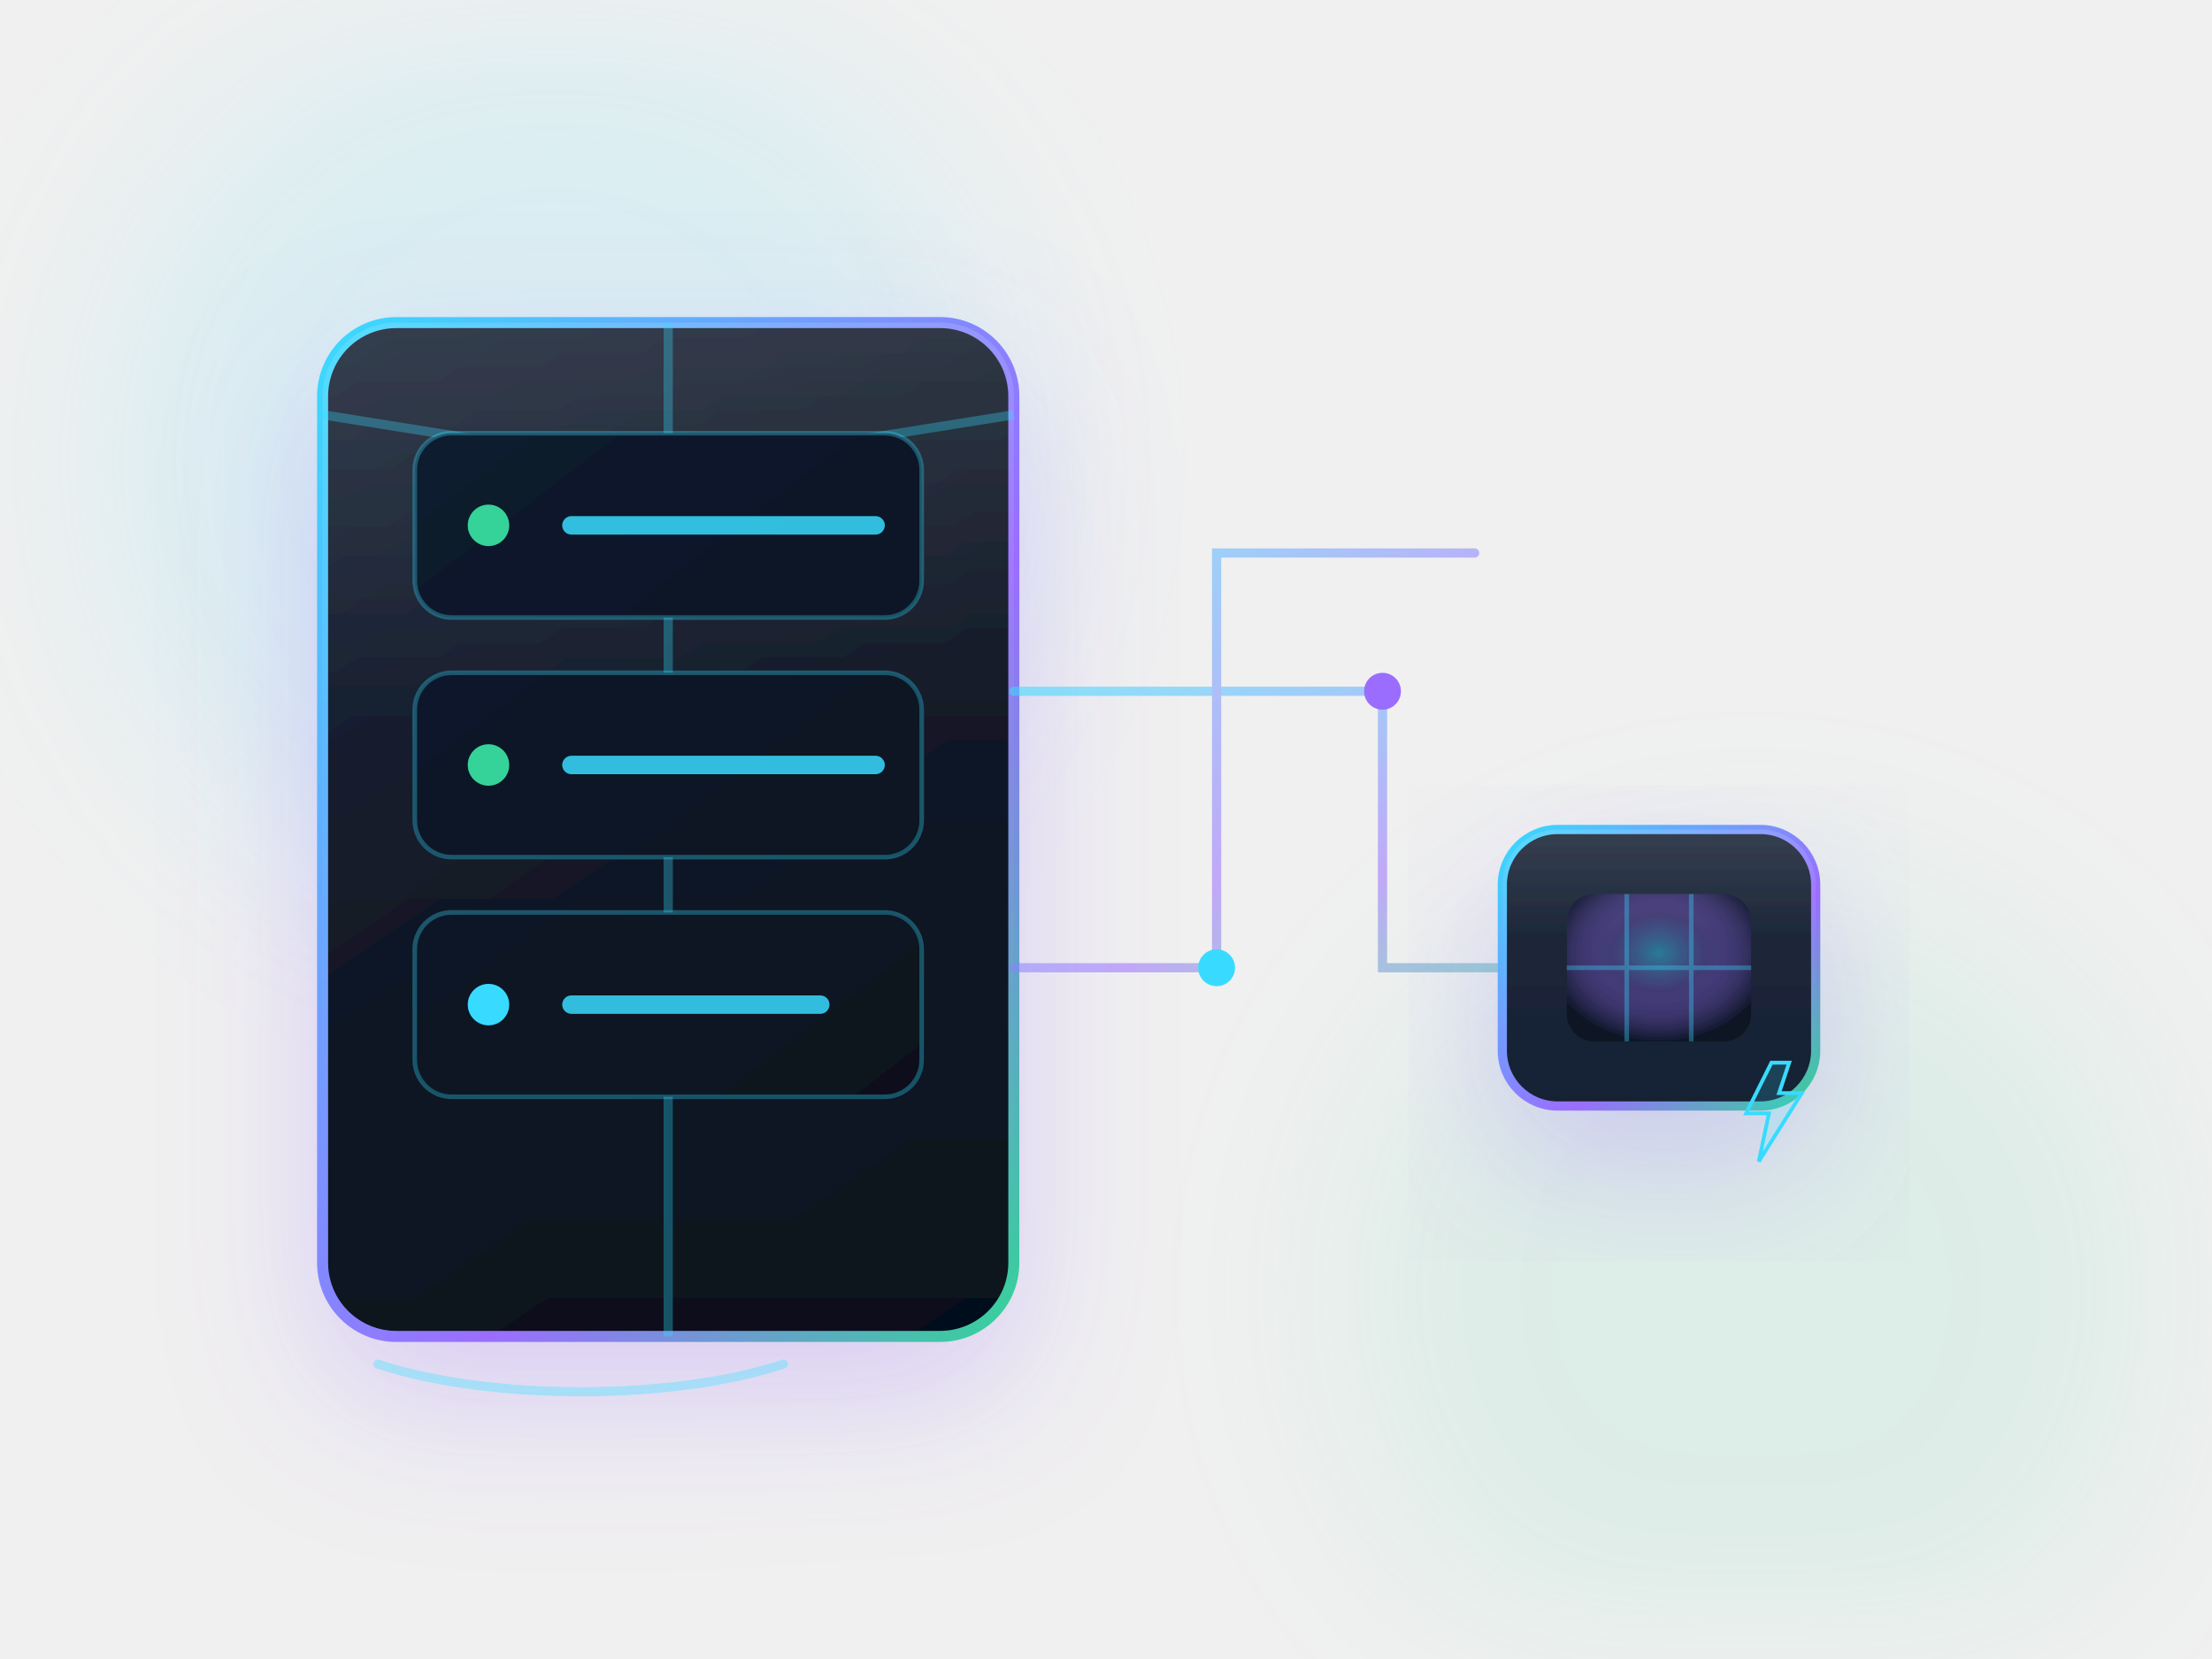
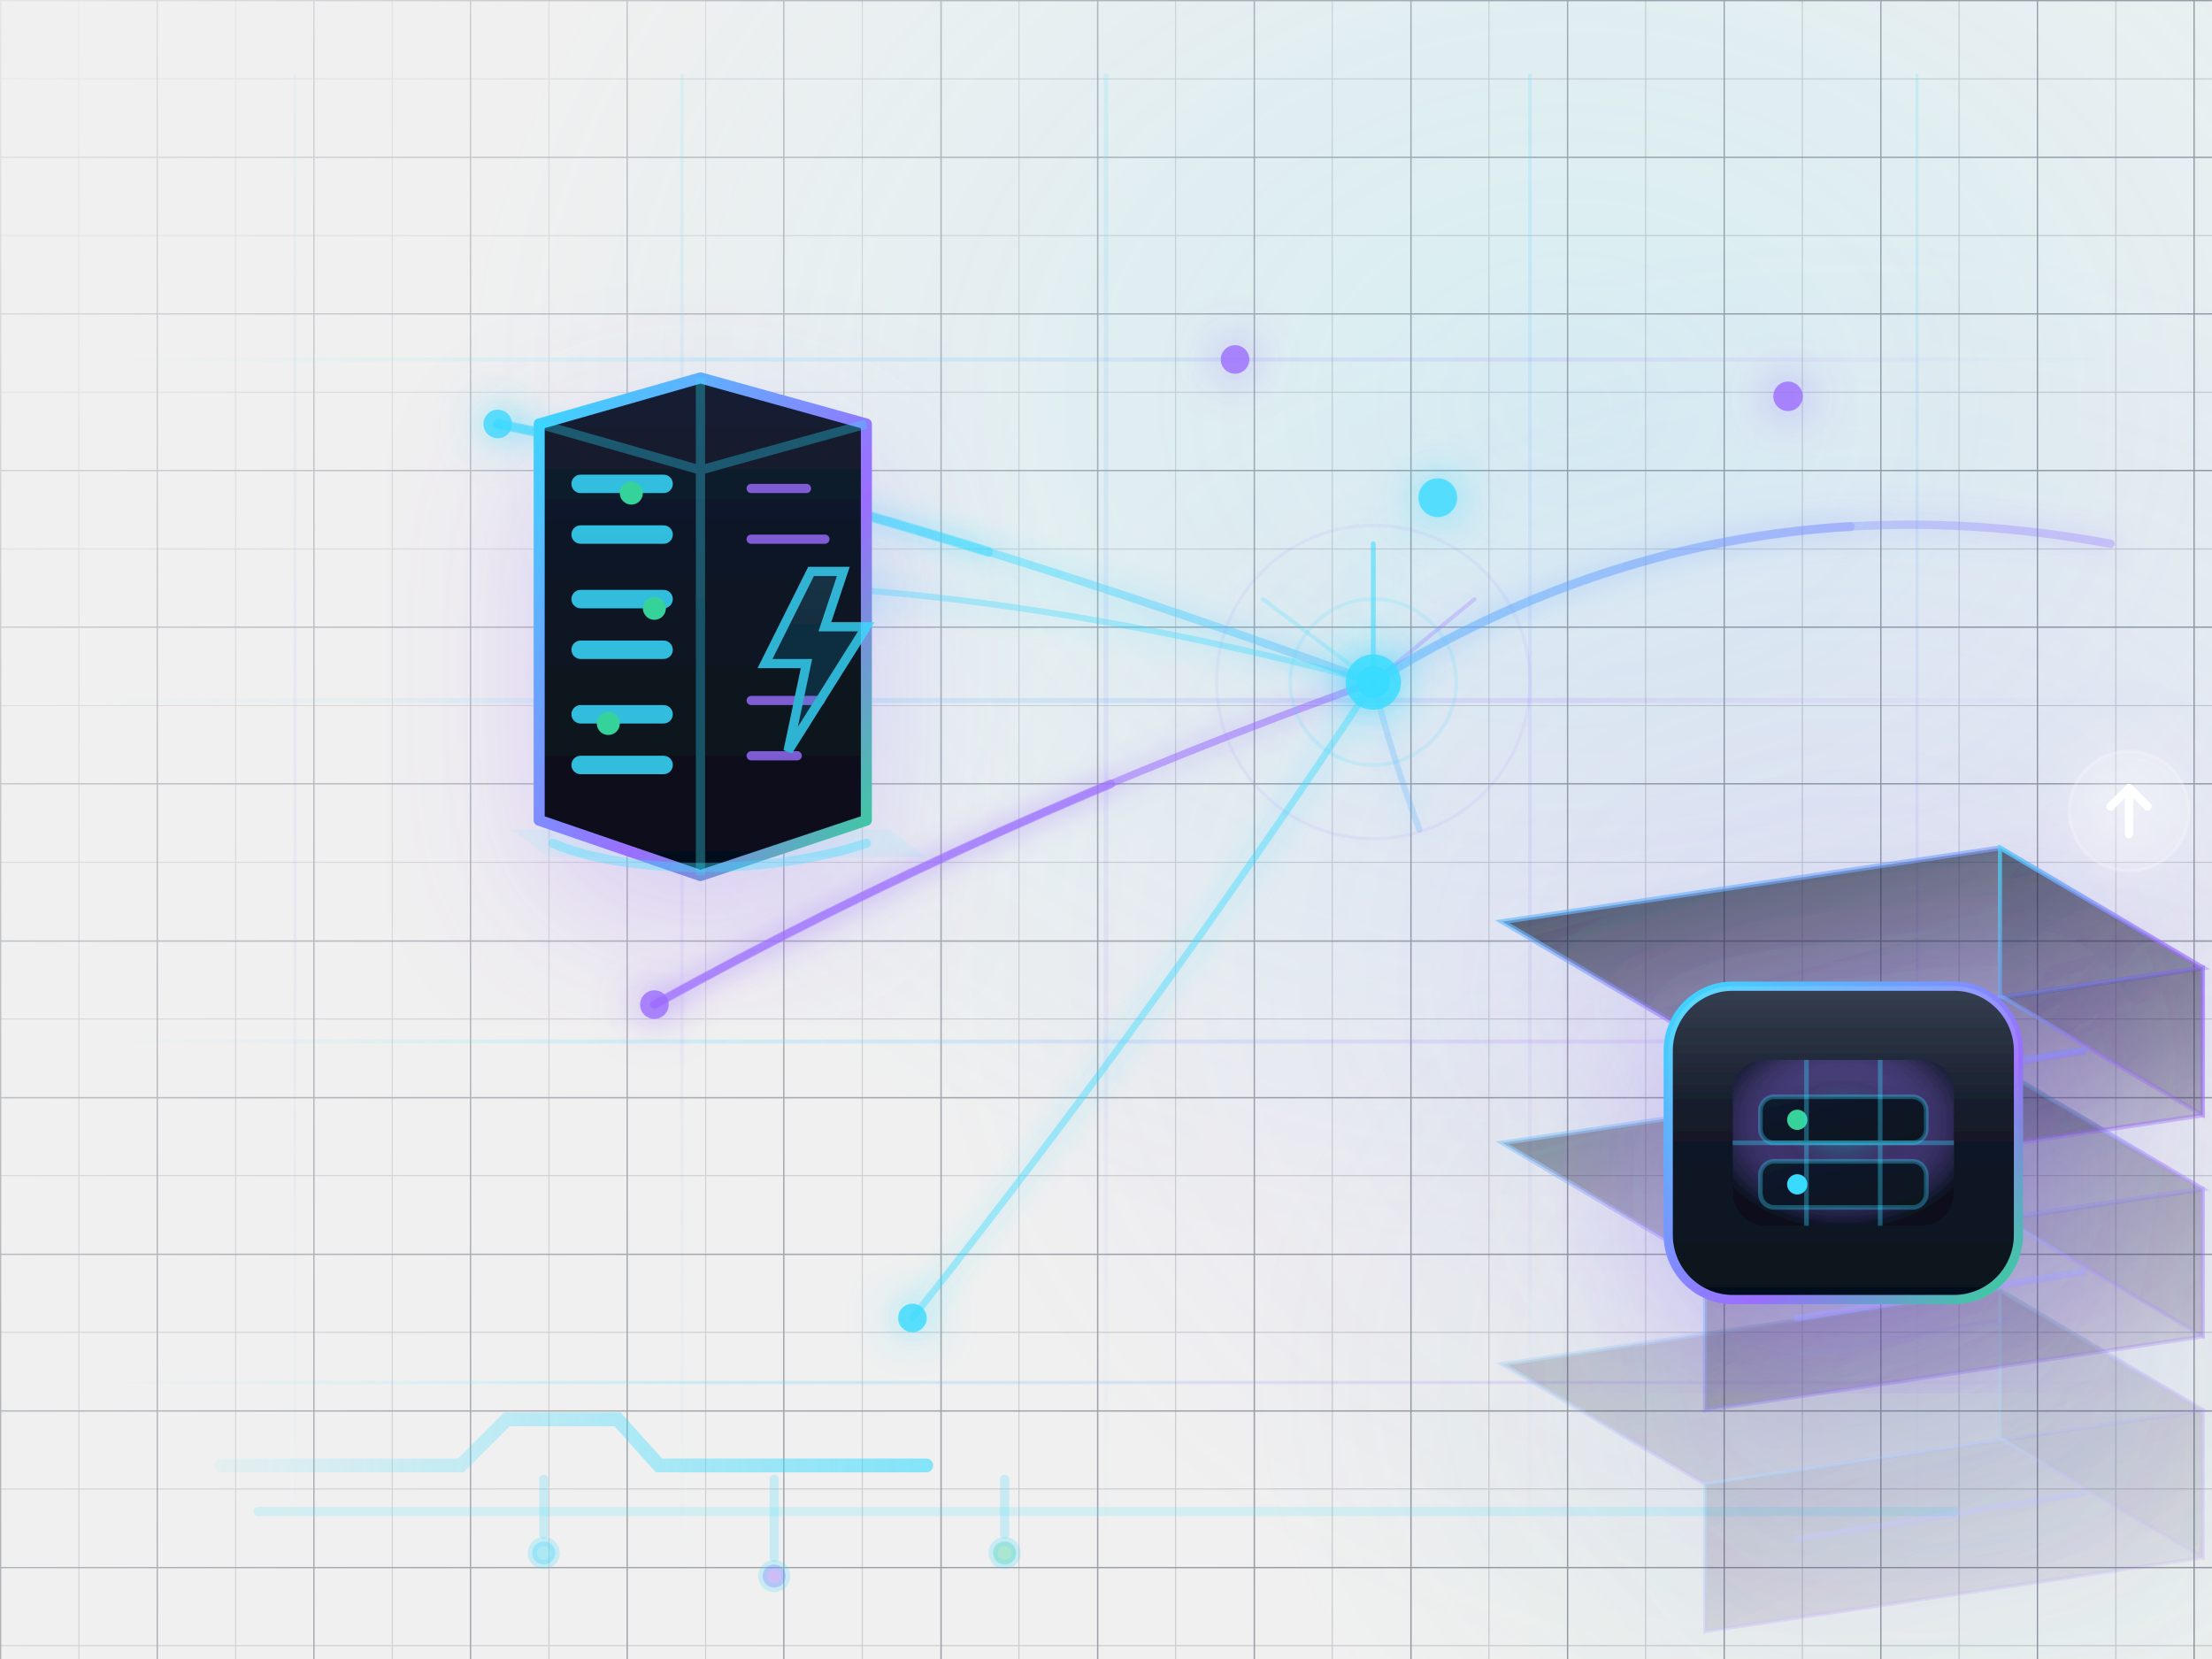
<svg xmlns="http://www.w3.org/2000/svg" viewBox="0 0 480 360" fill="none">
  <defs>
    <linearGradient id="brand" x1="0%" y1="0%" x2="100%" y2="100%">
      <stop offset="0%" stop-color="#38dbff" />
      <stop offset="62%" stop-color="#9b6dff" />
      <stop offset="100%" stop-color="#34d399" />
    </linearGradient>
-     <linearGradient id="panel" x1="70" y1="70" x2="220" y2="290" gradientUnits="userSpaceOnUse">
+     <linearGradient id="panel" x1="0" y1="0" x2="0" y2="1">
      <stop offset="0%" stop-color="#152033" />
      <stop offset="52%" stop-color="#0b1220" />
      <stop offset="100%" stop-color="#06111c" />
    </linearGradient>
-     <linearGradient id="bay" x1="90" y1="94" x2="200" y2="238" gradientUnits="userSpaceOnUse">
+     <linearGradient id="bay" x1="0" y1="0" x2="1" y2="1">
      <stop offset="0%" stop-color="#111b2e" />
      <stop offset="100%" stop-color="#08111d" />
    </linearGradient>
    <radialGradient id="core" cx="50%" cy="40%" r="62%">
      <stop offset="0%" stop-color="#38dbff" stop-opacity="0.55" />
      <stop offset="42%" stop-color="#9b6dff" stop-opacity="0.35" />
      <stop offset="100%" stop-color="#06111c" />
    </radialGradient>
    <linearGradient id="glassHi" x1="0" y1="0" x2="0" y2="1">
      <stop offset="0%" stop-color="#ffffff" stop-opacity="0.14" />
      <stop offset="40%" stop-color="#ffffff" stop-opacity="0.03" />
      <stop offset="100%" stop-color="#ffffff" stop-opacity="0" />
    </linearGradient>
+     <radialGradient id="gC" cx="0" cy="0" r="1" gradientUnits="userSpaceOnUse" gradientTransform="translate(340 88) rotate(90) scale(190 240)">
+       <stop offset="0%" stop-color="#38dbff" stop-opacity="0.14" />
+       <stop offset="100%" stop-color="#38dbff" stop-opacity="0" />
+     </radialGradient>
+     <radialGradient id="gV" cx="0" cy="0" r="1" gradientUnits="userSpaceOnUse" gradientTransform="translate(400 210) rotate(90) scale(160 200)">
+       <stop offset="0%" stop-color="#9b6dff" stop-opacity="0.11" />
+       <stop offset="100%" stop-color="#9b6dff" stop-opacity="0" />
+     </radialGradient>
+     <radialGradient id="gE" cx="0" cy="0" r="1" gradientUnits="userSpaceOnUse" gradientTransform="translate(420 300) rotate(90) scale(120 150)">
+       <stop offset="0%" stop-color="#34d399" stop-opacity="0.09" />
+       <stop offset="100%" stop-color="#34d399" stop-opacity="0" />
+     </radialGradient>
+     <pattern id="majorGrid" width="34" height="34" patternUnits="userSpaceOnUse">
+       <path d="M34 0H0V34" stroke="#2A3548" stroke-opacity="0.42" stroke-width="0.6" />
+     </pattern>
+     <pattern id="minorGrid" width="17" height="17" patternUnits="userSpaceOnUse">
+       <path d="M17 0H0V17" stroke="#1A2235" stroke-opacity="0.28" stroke-width="0.45" />
+     </pattern>
+     <linearGradient id="gridFade" x1="0" y1="0" x2="480" y2="360" gradientUnits="userSpaceOnUse">
+       <stop offset="0%" stop-color="white" stop-opacity="0.12" />
+       <stop offset="22%" stop-color="white" stop-opacity="0.55" />
+       <stop offset="48%" stop-color="white" stop-opacity="0.82" />
+       <stop offset="72%" stop-color="white" stop-opacity="0.95" />
+       <stop offset="100%" stop-color="white" />
+     </linearGradient>
+     <mask id="gridMask">
+       <rect width="480" height="360" fill="url(#gridFade)" />
+     </mask>
+     <linearGradient id="brandH" x1="20" y1="0" x2="460" y2="0" gradientUnits="userSpaceOnUse">
+       <stop offset="0%" stop-color="#38dbff" stop-opacity="0" />
+       <stop offset="28%" stop-color="#38dbff" stop-opacity="0.38" />
+       <stop offset="70%" stop-color="#9b6dff" stop-opacity="0.26" />
+       <stop offset="100%" stop-color="#9b6dff" stop-opacity="0" />
+     </linearGradient>
+     <linearGradient id="brandV" x1="0" y1="16" x2="0" y2="344" gradientUnits="userSpaceOnUse">
+       <stop offset="0%" stop-color="#38dbff" stop-opacity="0.34" />
+       <stop offset="58%" stop-color="#9b6dff" stop-opacity="0.2" />
+       <stop offset="100%" stop-color="#38dbff" stop-opacity="0" />
+     </linearGradient>
+     <linearGradient id="arcGrad" x1="60" y1="72" x2="460" y2="168" gradientUnits="userSpaceOnUse">
+       <stop offset="0%" stop-color="#38dbff" stop-opacity="0.78" />
+       <stop offset="42%" stop-color="#38dbff" stop-opacity="0.68" />
+       <stop offset="100%" stop-color="#9b6dff" stop-opacity="0.64" />
+     </linearGradient>
+     <linearGradient id="railGrad" x1="40" y1="0" x2="440" y2="0" gradientUnits="userSpaceOnUse">
+       <stop offset="0%" stop-color="#38dbff" stop-opacity="0.05" />
+       <stop offset="50%" stop-color="#38dbff" />
+       <stop offset="100%" stop-color="#9b6dff" stop-opacity="0.1" />
+     </linearGradient>
+     <linearGradient id="isoTop" x1="0" y1="0" x2="1" y2="1" gradientUnits="objectBoundingBox">
+       <stop offset="0%" stop-color="#11223A" stop-opacity="0.88" />
+       <stop offset="100%" stop-color="#0A1526" stop-opacity="0.28" />
+     </linearGradient>
+     <linearGradient id="isoFace" x1="0" y1="0" x2="1" y2="1" gradientUnits="objectBoundingBox">
+       <stop offset="0%" stop-color="#0F1D32" stop-opacity="0.76" />
+       <stop offset="100%" stop-color="#2A123B" stop-opacity="0.16" />
+     </linearGradient>
+     <linearGradient id="isoSide" x1="0" y1="0" x2="1" y2="1" gradientUnits="objectBoundingBox">
+       <stop offset="0%" stop-color="#0E2438" stop-opacity="0.32" />
+       <stop offset="100%" stop-color="#1B1033" stop-opacity="0.14" />
+     </linearGradient>
+     <linearGradient id="isoStroke" x1="0" y1="0" x2="1" y2="1" gradientUnits="objectBoundingBox">
+       <stop offset="0%" stop-color="#38dbff" stop-opacity="0.7" />
+       <stop offset="58%" stop-color="#9b6dff" stop-opacity="0.58" />
+       <stop offset="100%" stop-color="#9b6dff" stop-opacity="0.34" />
+     </linearGradient>
+     <filter id="glow" x="-200%" y="-200%" width="500%" height="500%">
+       <feGaussianBlur stdDeviation="5" result="b" />
+       <feMerge>
+         <feMergeNode in="b" />
+         <feMergeNode in="SourceGraphic" />
+       </feMerge>
+     </filter>
+     <filter id="arcGlow" x="-100%" y="-100%" width="300%" height="300%">
+       <feGaussianBlur stdDeviation="3" result="b" />
+       <feMerge>
+         <feMergeNode in="b" />
+         <feMergeNode in="SourceGraphic" />
+       </feMerge>
+     </filter>
    <filter id="depth" x="-30%" y="-30%" width="160%" height="160%" color-interpolation-filters="sRGB">
      <feDropShadow dx="0" dy="0" stdDeviation="4" flood-color="#38dbff" flood-opacity="0.48" />
      <feDropShadow dx="0" dy="12" stdDeviation="16" flood-color="#9b6dff" flood-opacity="0.28" />
    </filter>
    <filter id="bloom" x="-120%" y="-120%" width="340%" height="340%">
-       <feGaussianBlur stdDeviation="20" />
-     </filter>
+       <feGaussianBlur stdDeviation="22" />
+     </filter>
+     <style>
+       .tw{animation:tw 3.2s ease-in-out infinite}
+       .tw2{animation:tw 5.2s ease-in-out infinite}
+       .tw3{animation:tw 4.4s ease-in-out infinite}
+       .landing{animation:landing 4.6s ease-in-out infinite}
+       .energy{fill:none;stroke-linecap:round;stroke-dasharray:110 720;animation:flow 11s linear infinite}
+       @keyframes tw{0%,100%{opacity:1}50%{opacity:.2}}
+       @keyframes landing{0%,100%{opacity:1}50%{opacity:.18}}
+       @keyframes flow{from{stroke-dashoffset:830}to{stroke-dashoffset:0}}
+     </style>
  </defs>
-   <circle cx="120" cy="100" r="100" fill="#38dbff" filter="url(#bloom)" opacity="0.12" />
-   <circle cx="380" cy="280" r="90" fill="#34d399" filter="url(#bloom)" opacity="0.1" />
-   <g filter="url(#depth)">
-     <rect x="70" y="70" width="150" height="220" rx="16" fill="url(#panel)" stroke="url(#brand)" stroke-width="2.4" />
-     <rect x="70" y="70" width="150" height="220" rx="16" fill="url(#glassHi)" />
-     <path d="M145 70v220M70 90l75 12 75-12" stroke="#38dbff" stroke-opacity="0.32" stroke-width="2" />
-     <g>
-       <rect x="90" y="94" width="110" height="40" rx="8" fill="url(#bay)" stroke="#38dbff" stroke-opacity="0.32" />
-       <rect x="90" y="146" width="110" height="40" rx="8" fill="url(#bay)" stroke="#38dbff" stroke-opacity="0.32" />
-       <rect x="90" y="198" width="110" height="40" rx="8" fill="url(#bay)" stroke="#38dbff" stroke-opacity="0.32" />
-       <circle cx="106" cy="114" r="4.5" fill="#34d399" />
-       <circle cx="106" cy="166" r="4.5" fill="#34d399" />
-       <circle cx="106" cy="218" r="4.5" fill="#38dbff" />
-       <g stroke="#38dbff" stroke-width="4" stroke-linecap="round" opacity="0.85">
-         <path d="M124 114H190" />
-         <path d="M124 166H190" />
-         <path d="M124 218H178" />
+   <rect width="480" height="360" fill="url(#gC)" />
+   <rect width="480" height="360" fill="url(#gV)" />
+   <rect width="480" height="360" fill="url(#gE)" />
+   <g mask="url(#gridMask)">
+     <rect width="480" height="360" fill="url(#majorGrid)" opacity="0.8" />
+     <rect width="480" height="360" fill="url(#minorGrid)" opacity="0.68" />
+     <g opacity="0.66">
+       <path d="M20 78H460" stroke="url(#brandH)" stroke-width="0.88" />
+       <path d="M20 152H460" stroke="url(#brandH)" stroke-width="1.05" />
+       <path d="M20 226H460" stroke="url(#brandH)" stroke-width="0.88" />
+       <path d="M20 300H460" stroke="url(#brandH)" stroke-width="0.7" />
+     </g>
+     <g opacity="0.58">
+       <path d="M64 16V344" stroke="url(#brandV)" stroke-width="0.64" />
+       <path d="M148 16V344" stroke="url(#brandV)" stroke-width="0.78" />
+       <path d="M240 16V344" stroke="url(#brandV)" stroke-width="1.0" />
+       <path d="M332 16V344" stroke="url(#brandV)" stroke-width="0.82" />
+       <path d="M416 16V344" stroke="url(#brandV)" stroke-width="0.64" />
+     </g>
+   </g>
+   <g opacity="0.72">
+     <path d="M48 318h52l10-10h24l9 10h58" stroke="url(#railGrad)" stroke-width="3" stroke-linecap="round" />
+     <path d="M56 328h368" stroke="#38dbff" stroke-opacity="0.22" stroke-width="2" stroke-linecap="round" />
+     <g stroke="#38dbff" stroke-opacity="0.3" stroke-width="2" stroke-linecap="round">
+       <path d="M118 321v12M168 321v17M218 321v12" />
+       <circle cx="118" cy="337" r="2.5" fill="#38dbff" fill-opacity="0.5" />
+       <circle cx="168" cy="342" r="2.5" fill="#9b6dff" fill-opacity="0.55" />
+       <circle cx="218" cy="337" r="2.5" fill="#34d399" fill-opacity="0.5" />
+     </g>
+   </g>
+   <g filter="url(#glow)" opacity="0.82">
+     <circle cx="108" cy="92" r="3.1" fill="#38dbff" class="tw" />
+     <circle cx="142" cy="218" r="3.1" fill="#9b6dff" class="tw2" />
+     <circle cx="198" cy="286" r="3.1" fill="#38dbff" class="tw3" />
+     <circle cx="186" cy="128" r="3.1" fill="#38dbff" class="tw" />
+     <circle cx="268" cy="78" r="3.1" fill="#9b6dff" class="tw2" />
+     <circle cx="312" cy="108" r="4.2" fill="#38dbff" class="landing" />
+     <circle cx="388" cy="86" r="3.2" fill="#9b6dff" class="tw3" />
+   </g>
+   <g fill="none" stroke-linecap="round" filter="url(#arcGlow)">
+     <path d="M108 92 Q188 108 298 148" stroke="url(#arcGrad)" stroke-width="1.75" stroke-opacity="0.62" />
+     <path d="M142 218 Q214 178 298 148" stroke="#9b6dff" stroke-width="1.58" stroke-opacity="0.52" />
+     <path d="M198 286 Q252 218 298 148" stroke="#38dbff" stroke-width="1.48" stroke-opacity="0.42" />
+     <path d="M186 128 Q238 132 298 148" stroke="#38dbff" stroke-width="1.34" stroke-opacity="0.36" />
+     <path d="M298 148 Q372 102 458 118" stroke="url(#arcGrad)" stroke-width="1.82" stroke-opacity="0.5" />
+     <path d="M298 148 Q302 164 308 180" stroke="url(#arcGrad)" stroke-width="1.34" stroke-opacity="0.4" />
+     <path class="energy" d="M108 92 Q188 108 298 148" stroke="url(#arcGrad)" stroke-width="2.2" stroke-opacity="0.62" />
+     <path class="energy" d="M142 218 Q214 178 298 148" stroke="#9b6dff" stroke-width="1.95" stroke-opacity="0.48" style="animation-delay:4s;animation-duration:14s" />
+     <path class="energy" d="M298 148 Q372 102 458 118" stroke="url(#arcGrad)" stroke-width="2" stroke-opacity="0.45" style="animation-delay:2s;animation-duration:13s" />
+   </g>
+   <g filter="url(#glow)">
+     <line x1="298" y1="148" x2="298" y2="118" stroke="#38dbff" stroke-width="1.05" stroke-opacity="0.54" stroke-linecap="round" />
+     <line x1="298" y1="148" x2="320" y2="130" stroke="#9b6dff" stroke-width="0.86" stroke-opacity="0.28" stroke-linecap="round" />
+     <line x1="298" y1="148" x2="274" y2="130" stroke="#38dbff" stroke-width="0.86" stroke-opacity="0.22" stroke-linecap="round" />
+   </g>
+   <circle cx="298" cy="148" r="6" fill="#38dbff" fill-opacity="0.82" filter="url(#glow)" class="landing" />
+   <circle cx="298" cy="148" r="3.5" fill="#38dbff" opacity="0.94" />
+   <circle cx="298" cy="148" r="18" fill="none" stroke="#38dbff" stroke-opacity="0.14" stroke-width="0.8" />
+   <circle cx="298" cy="148" r="34" fill="none" stroke="#9b6dff" stroke-opacity="0.08" stroke-width="0.7" />
+   <g transform="translate(308 158)" filter="url(#depth)">
+     <g opacity="0.28" transform="translate(0 96)">
+       <path d="M18 42L126 26L170 52L62 68Z" fill="url(#isoTop)" stroke="url(#isoStroke)" stroke-width="0.946" />
+       <path d="M62 68L170 52V84L62 100Z" fill="url(#isoFace)" stroke="url(#isoStroke)" stroke-width="0.817" />
+       <path d="M126 26L170 52V84L126 58Z" fill="url(#isoSide)" stroke="url(#isoStroke)" stroke-width="0.774" />
+       <path d="M82 80L144 70" stroke="url(#brand)" stroke-opacity="0.72" stroke-width="1.419" stroke-linecap="round" />
+       <path d="M82 88L128 80" stroke="url(#brand)" stroke-opacity="0.24" stroke-width="0.74" stroke-linecap="round" />
+     </g>
+     <g opacity="0.56" transform="translate(0 48)">
+       <path d="M18 42L126 26L170 52L62 68Z" fill="url(#isoTop)" stroke="url(#isoStroke)" stroke-width="1.012" />
+       <path d="M62 68L170 52V84L62 100Z" fill="url(#isoFace)" stroke="url(#isoStroke)" stroke-width="0.874" />
+       <path d="M126 26L170 52V84L126 58Z" fill="url(#isoSide)" stroke="url(#isoStroke)" stroke-width="0.828" />
+       <path d="M82 80L144 70" stroke="url(#brand)" stroke-opacity="0.72" stroke-width="1.518" stroke-linecap="round" />
+       <path d="M82 88L128 80" stroke="url(#brand)" stroke-opacity="0.24" stroke-width="0.791" stroke-linecap="round" />
+     </g>
+     <g opacity="0.94">
+       <g opacity="0.94" transform="translate(0 0)">
+         <path d="M18 42L126 26L170 52L62 68Z" fill="url(#isoTop)" stroke="url(#isoStroke)" stroke-width="1.1" />
+         <path d="M62 68L170 52V84L62 100Z" fill="url(#isoFace)" stroke="url(#isoStroke)" stroke-width="0.95" />
+         <path d="M126 26L170 52V84L126 58Z" fill="url(#isoSide)" stroke="url(#isoStroke)" stroke-width="0.9" />
+         <path d="M82 80L144 70" stroke="url(#brand)" stroke-opacity="0.72" stroke-width="1.65" stroke-linecap="round" />
+         <path d="M82 88L128 80" stroke="url(#brand)" stroke-opacity="0.24" stroke-width="0.86" stroke-linecap="round" />
      </g>
    </g>
-     <path d="M82 296c24 8 64 8 88 0" stroke="#38dbff" stroke-opacity="0.38" stroke-width="2" stroke-linecap="round" />
-   </g>
-   <g stroke="url(#brand)" stroke-width="2" fill="none" opacity="0.55" stroke-linecap="round">
-     <path d="M220 150H300V210H360" />
-     <path d="M220 210H264V120H320" />
-   </g>
-   <circle cx="300" cy="150" r="4" fill="#9b6dff" />
-   <circle cx="264" cy="210" r="4" fill="#38dbff" />
-   <g filter="url(#depth)" transform="translate(360,210)">
-     <rect x="-34" y="-30" width="68" height="60" rx="12" fill="url(#panel)" stroke="url(#brand)" stroke-width="2" />
-     <rect x="-34" y="-30" width="68" height="60" rx="12" fill="url(#glassHi)" />
-     <rect x="-20" y="-16" width="40" height="32" rx="6" fill="url(#core)" opacity="0.85" />
-     <path d="M88 52 78 72h9l-4 19 17-27h-9l4-12h-7Z" transform="translate(-24,-8) scale(0.55)" fill="#38dbff" fill-opacity="0.18" stroke="#38dbff" stroke-width="1.5" />
+     <g opacity="0.98" filter="url(#glow)" transform="translate(154 18)">
+       <circle cx="0" cy="0" r="13" fill="#FFFFFF" fill-opacity="0.14" stroke="#FFFFFF" stroke-opacity="0.2" stroke-width="0.7" />
+       <path d="M0 5V-5M0 -5L-4 -1M0 -5L4 -1" stroke="#FFFFFF" stroke-width="1.8" stroke-linecap="round" stroke-linejoin="round" />
+     </g>
+   </g>
+   <g filter="url(#depth)" transform="translate(88 72)">
+     <path d="M23 108h82l8 6H31l-8-6Z" fill="#38dbff" fill-opacity="0.1" />
+     <path d="M29 20 64 10l36 10v86l-36 12-35-12V20Z" fill="url(#panel)" stroke="url(#brand)" stroke-width="2.4" stroke-linejoin="round" />
+     <path d="M64 10v108M29 20l35 10 36-10" stroke="#38dbff" stroke-opacity="0.32" stroke-width="2" />
+     <path d="M38 33h18M38 44h18M38 58h18M38 69h18M38 83h18M38 94h18" stroke="#38dbff" stroke-width="4" stroke-linecap="round" opacity="0.85" />
+     <g fill="#34d399">
+       <circle cx="49" cy="35" r="2.5" />
+       <circle cx="54" cy="60" r="2.5" />
+       <circle cx="44" cy="85" r="2.5" />
+     </g>
+     <g stroke="#9b6dff" stroke-width="2" stroke-linecap="round" opacity="0.8">
+       <path d="M75 34h12M75 45h16M75 80h15M75 92h10" />
+       <path d="M88 52 78 72h9l-4 19 17-27h-9l4-12h-7Z" fill="#38dbff" fill-opacity="0.18" stroke="#38dbff" />
+     </g>
+     <path d="M32 111c16 7 47 7 68 0" stroke="#38dbff" stroke-opacity="0.38" stroke-width="2" stroke-linecap="round" />
+   </g>
+   <g filter="url(#depth)" transform="translate(400 248)">
+     <rect x="-38" y="-34" width="76" height="68" rx="14" fill="url(#panel)" stroke="url(#brand)" stroke-width="2" />
+     <rect x="-38" y="-34" width="76" height="68" rx="14" fill="url(#glassHi)" />
+     <rect x="-24" y="-18" width="48" height="36" rx="7" fill="url(#core)" opacity="0.85" />
+     <rect x="-18" y="-10" width="36" height="10" rx="3" fill="url(#bay)" stroke="#38dbff" stroke-opacity="0.32" stroke-width="1" />
+     <rect x="-18" y="4" width="36" height="10" rx="3" fill="url(#bay)" stroke="#38dbff" stroke-opacity="0.32" stroke-width="1" />
+     <circle cx="-10" cy="-5" r="2.2" fill="#34d399" />
+     <circle cx="-10" cy="9" r="2.2" fill="#38dbff" />
    <g stroke="#38dbff" stroke-opacity="0.35" stroke-width="1">
-       <path d="M-7 -16V16M7 -16V16M-20 0H20" />
+       <path d="M-8 -18V18M8 -18V18M-24 0H24" />
    </g>
  </g>
</svg>
